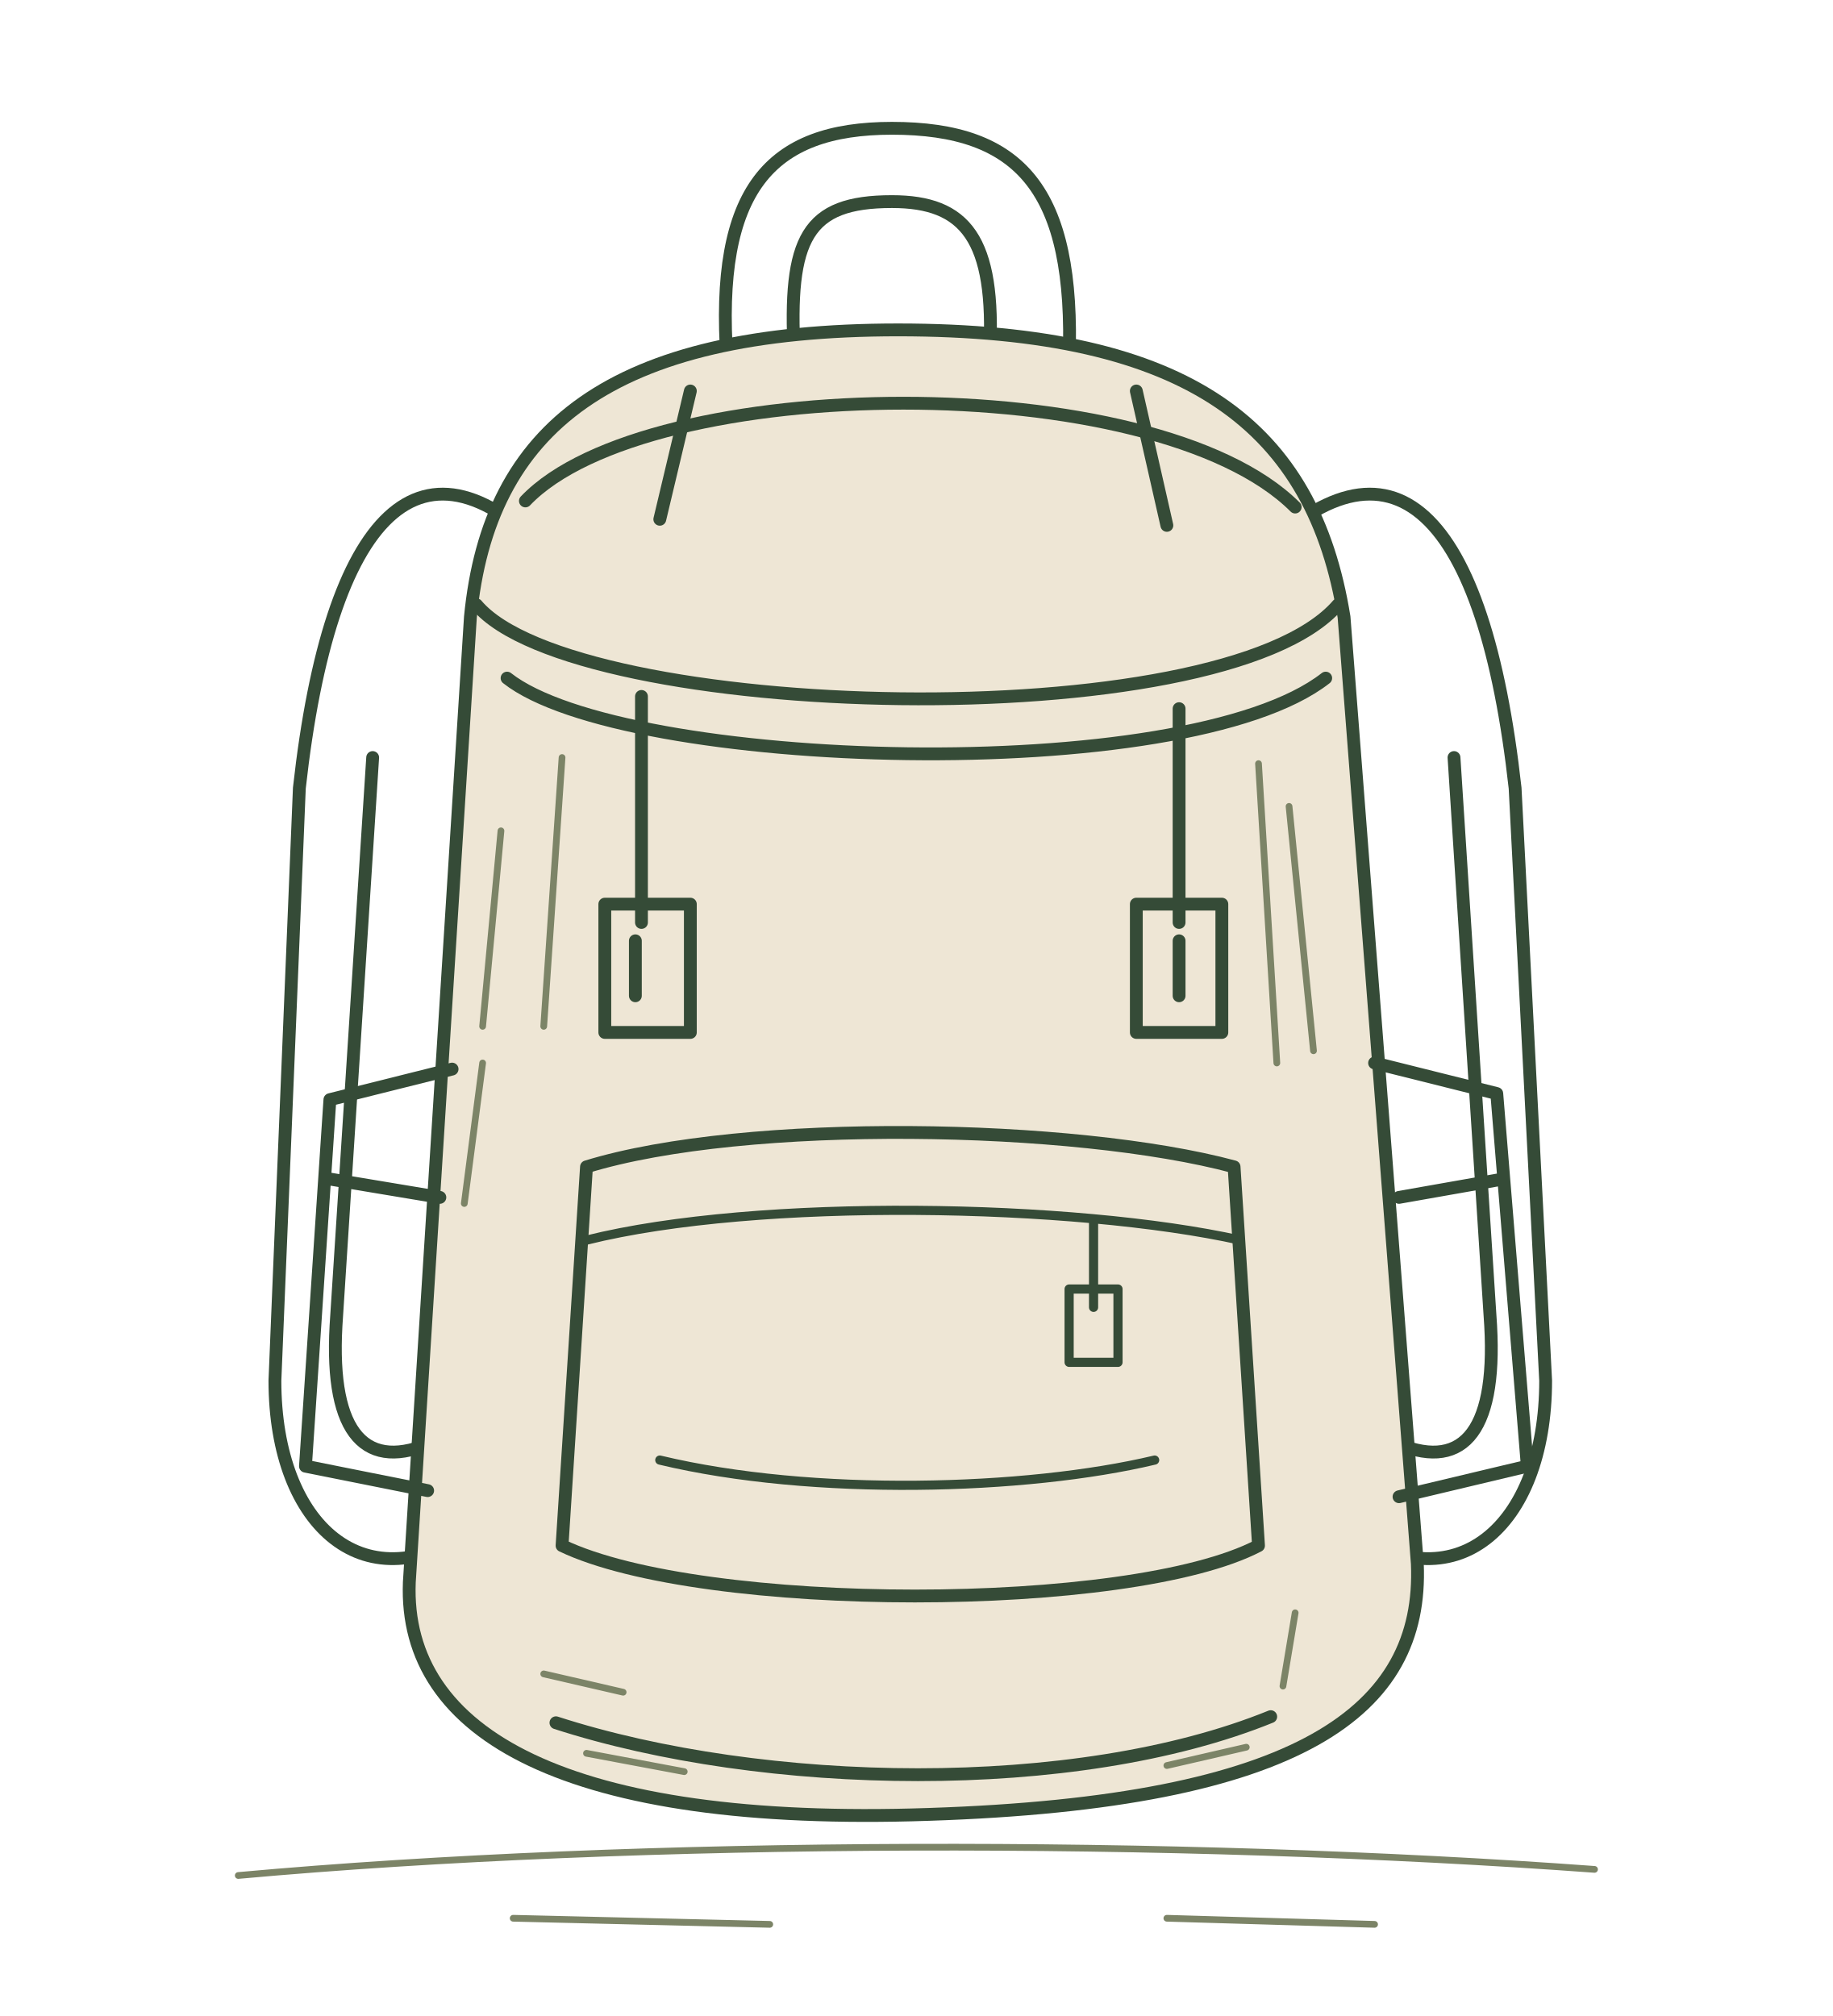
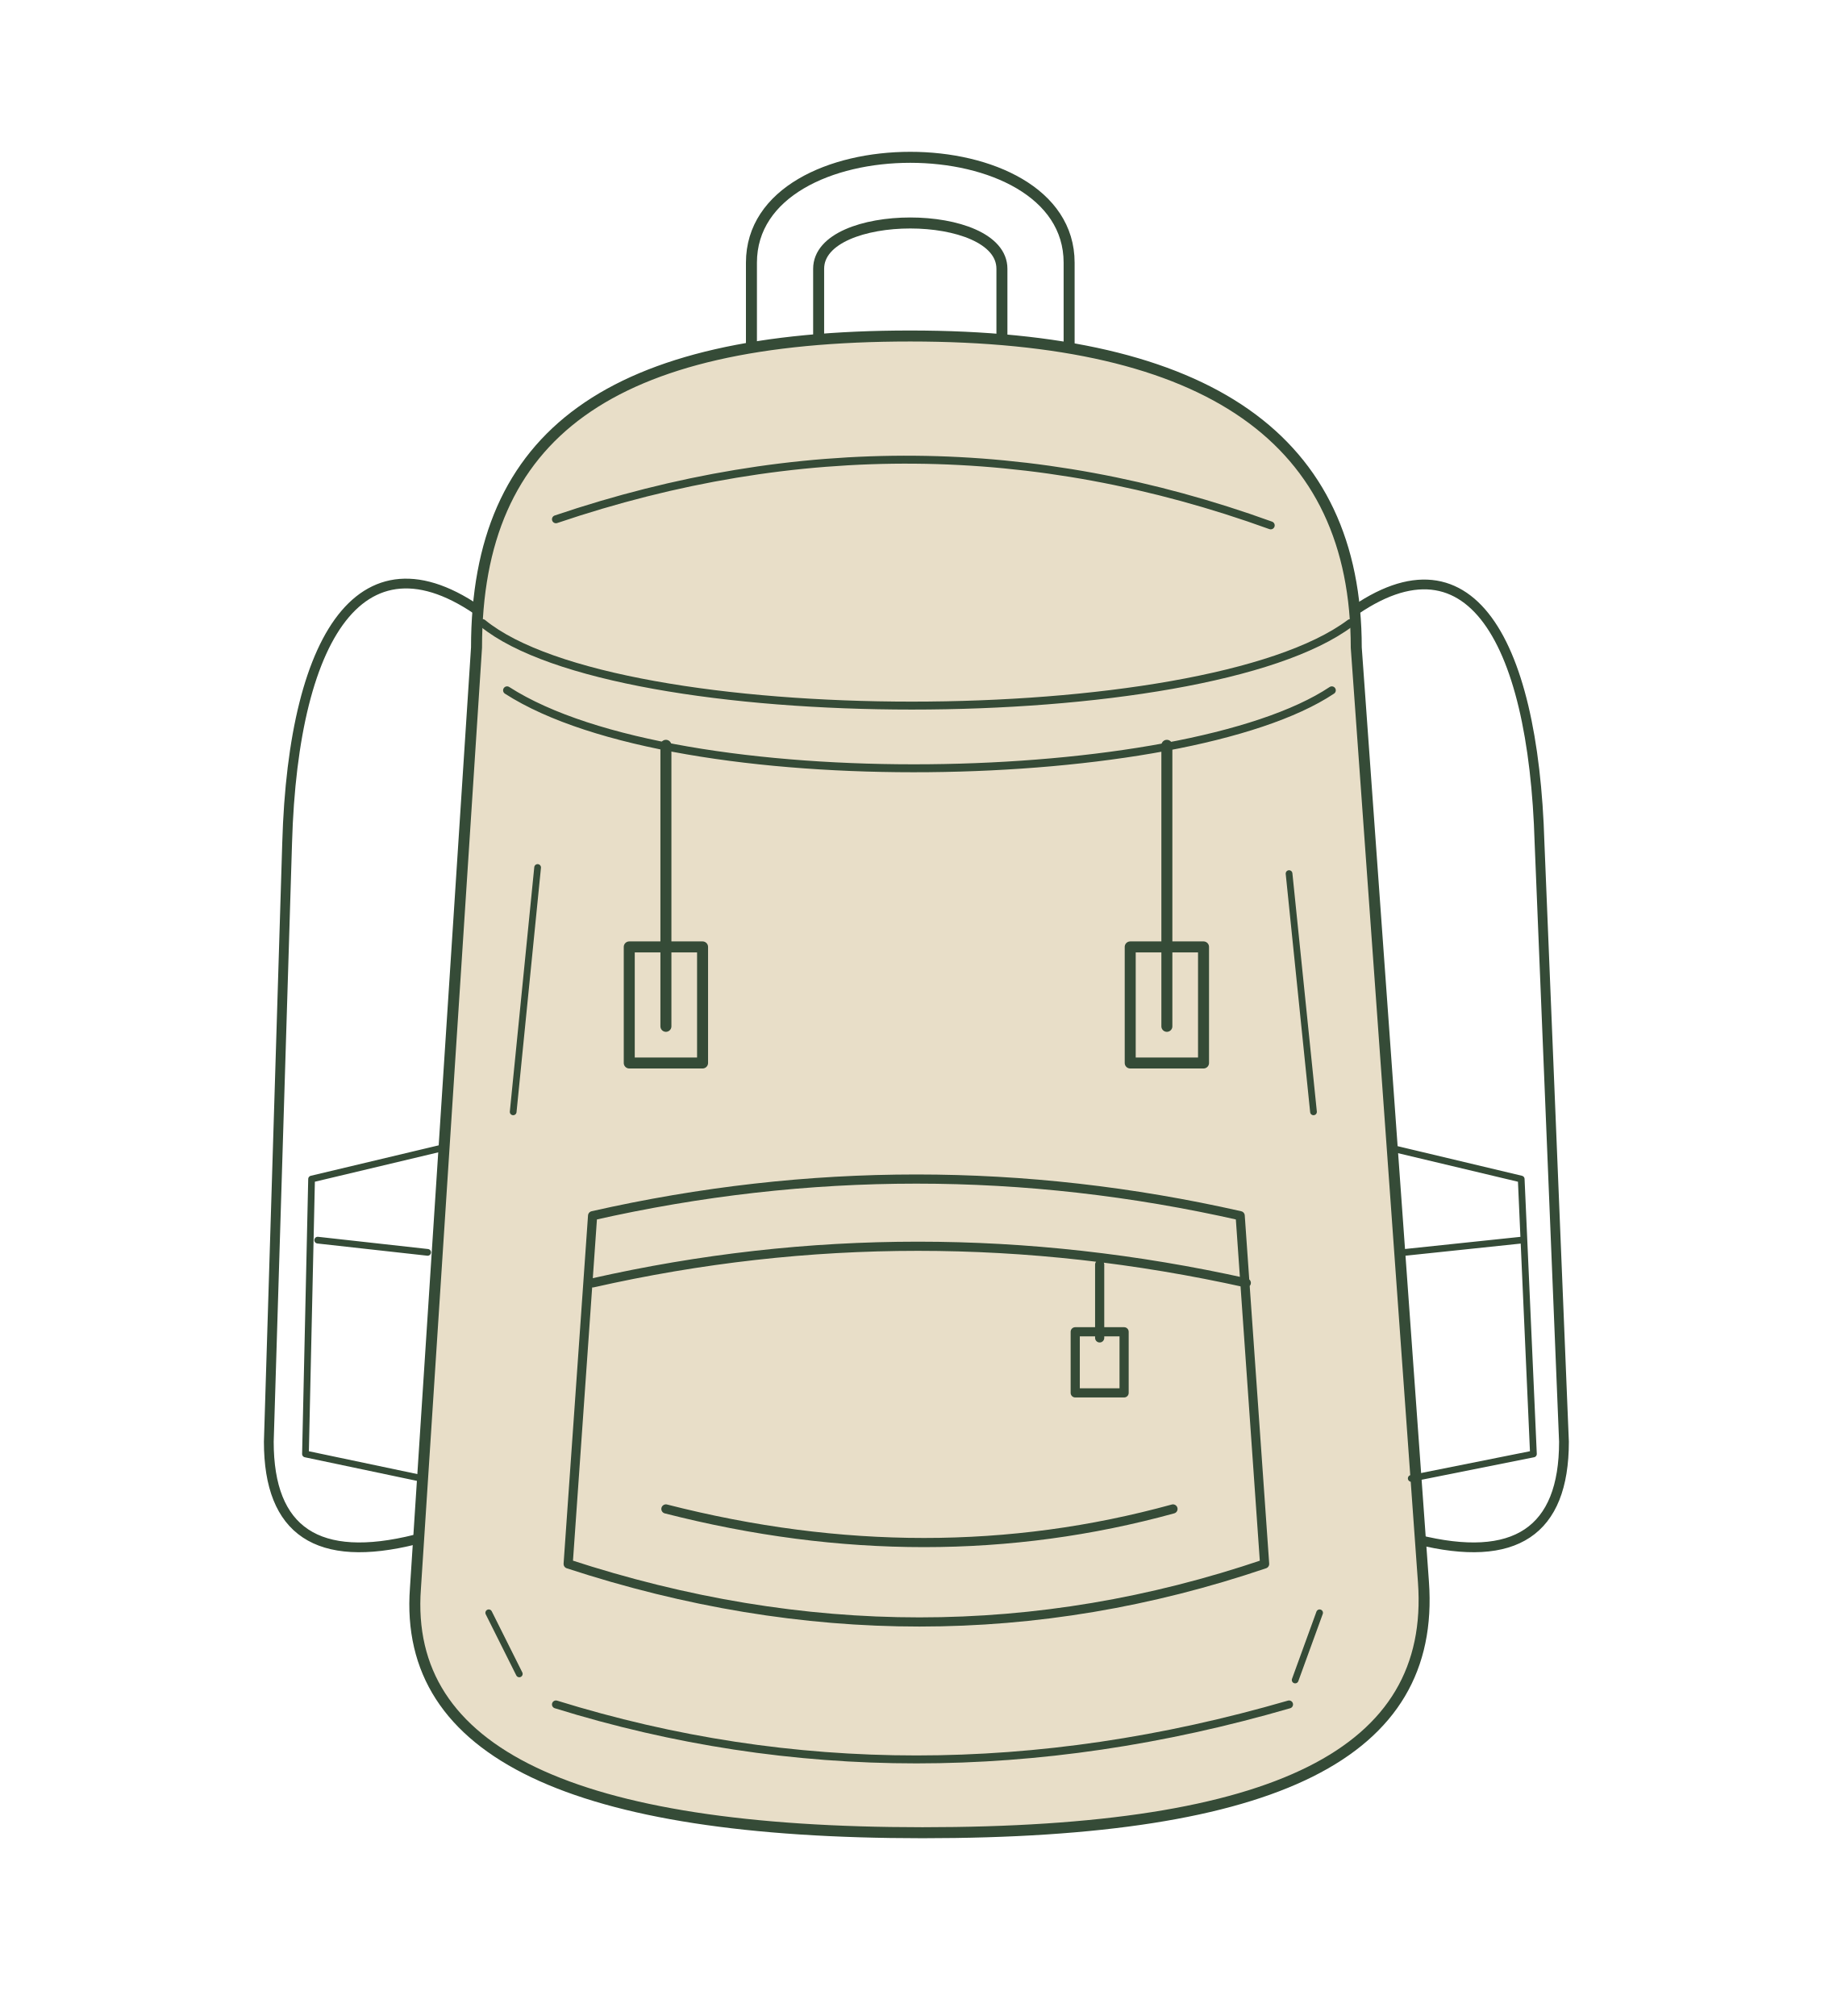
- <svg xmlns="http://www.w3.org/2000/svg" width="300" height="330" viewBox="0 0 300 330" fill="none" stroke="#354b37" stroke-width="2.1" stroke-linecap="round" stroke-linejoin="round">
-   <path d="M119 59c-2-28 7-38 27-38 21 0 30 10 29 38m-45-1c-1-19 2-25 16-25 12 0 17 6 16 25" />
-   <path d="M91 92C69 68 54 84 49 129l-4 97c0 24 15 37 33 24m127-158c23-24 38-8 43 37l5 97c0 24-15 37-33 24M61 124l-6 93c-1 18 5 24 16 19m167-112 6 93c1 18-5 24-16 19" />
-   <path d="M77 101c3-31 23-47 70-47 48 0 68 16 73 47l12 155c1 24-19 39-80 41-59 2-86-13-85-38Z" fill="#eee6d5" />
-   <path d="M78 99c16 19 122 22 141 0M83 111c19 15 111 18 134 0M86 82c20-21 103-22 126 1M91 282c34 11 85 12 117-1" />
-   <path d="M105 114v37m88-35v35M99 148h14v21H99zm87 0h14v21h-14zM104 154v9m89-9v9" />
-   <path d="M96 191c26-8 80-7 106 0l4 62c-21 11-91 11-114 0Z" />
-   <path d="M96 203c28-7 80-6 107 0m-24-3v14m-4-3h8v12h-8zM108 239c25 6 60 5 81 0" stroke-width="1.5" />
-   <path d="m74 175-20 5-4 60 20 4m155-70 20 5 5 61-21 5M54 193l18 3m157 0 17-3M113 64l-5 21m78-21 5 22" />
-   <g stroke="#7c8467" stroke-width="1.1">
-     <path d="m82 136-3 32m0 6-3 23m135-65 4 40m-3 92-2 12M92 124l-3 44m117-43 3 49M89 274l13 3m-6 10 16 3m79-1 13-3M39 307c66-6 154-6 222-1m-177 8 42 1m65-1 34 1" />
-   </g>
+ <svg xmlns="http://www.w3.org/2000/svg" width="300" height="330" viewBox="0 0 300 330" fill="none" stroke="#354b37" stroke-width="1.8" stroke-linecap="round" stroke-linejoin="round">
+   <path d="M123 57L123 43C123 20 175 20 175 43L175 57 M134 55L134 44C134 34 164 34 164 44L164 55" />
+   <path d="M81 102C60 85 48 103 47 138L44 236Q44 258 68 252 M219 102C240 85 251 104 252 138L256 236Q256 258 232 252" stroke-width="1.6" />
+   <path d="M78 106C78 71 100 55 149 55 198 55 222 72 222 106L233 259C235 287 209 300 151 300 94 300 66 287 68 260Z" fill="#e8dec8" />
+   <path d="M79 102C101 120 197 120 221 102 M83 113C111 131 194 129 218 113 M91 85Q150 65 208 86 M91 279Q149 297 211 279" stroke-width="1.3" />
+   <path d="M109 122L109 161 M191 122L191 161 M103 155H115V174H103Z M185 155H197V174H185Z M109 160V168 M191 160V168" />
+   <path d="M97 199Q150 187 203 199L207 256Q151 275 93 256Z M97 210Q150 198 204 210 M109 247Q152 258 192 247 M180 207V219 M176 218H184V228H176Z" stroke-width="1.5" />
+   <path d="M72 188L51 193 50 238 69 242 M228 188L249 193 251 238 231 242 M52 203L70 205 M230 205L249 203 M88 142L84 182 M211 143L215 182 M80 264L85 274 M216 264L212 275" stroke-width="1.1" />
</svg>
